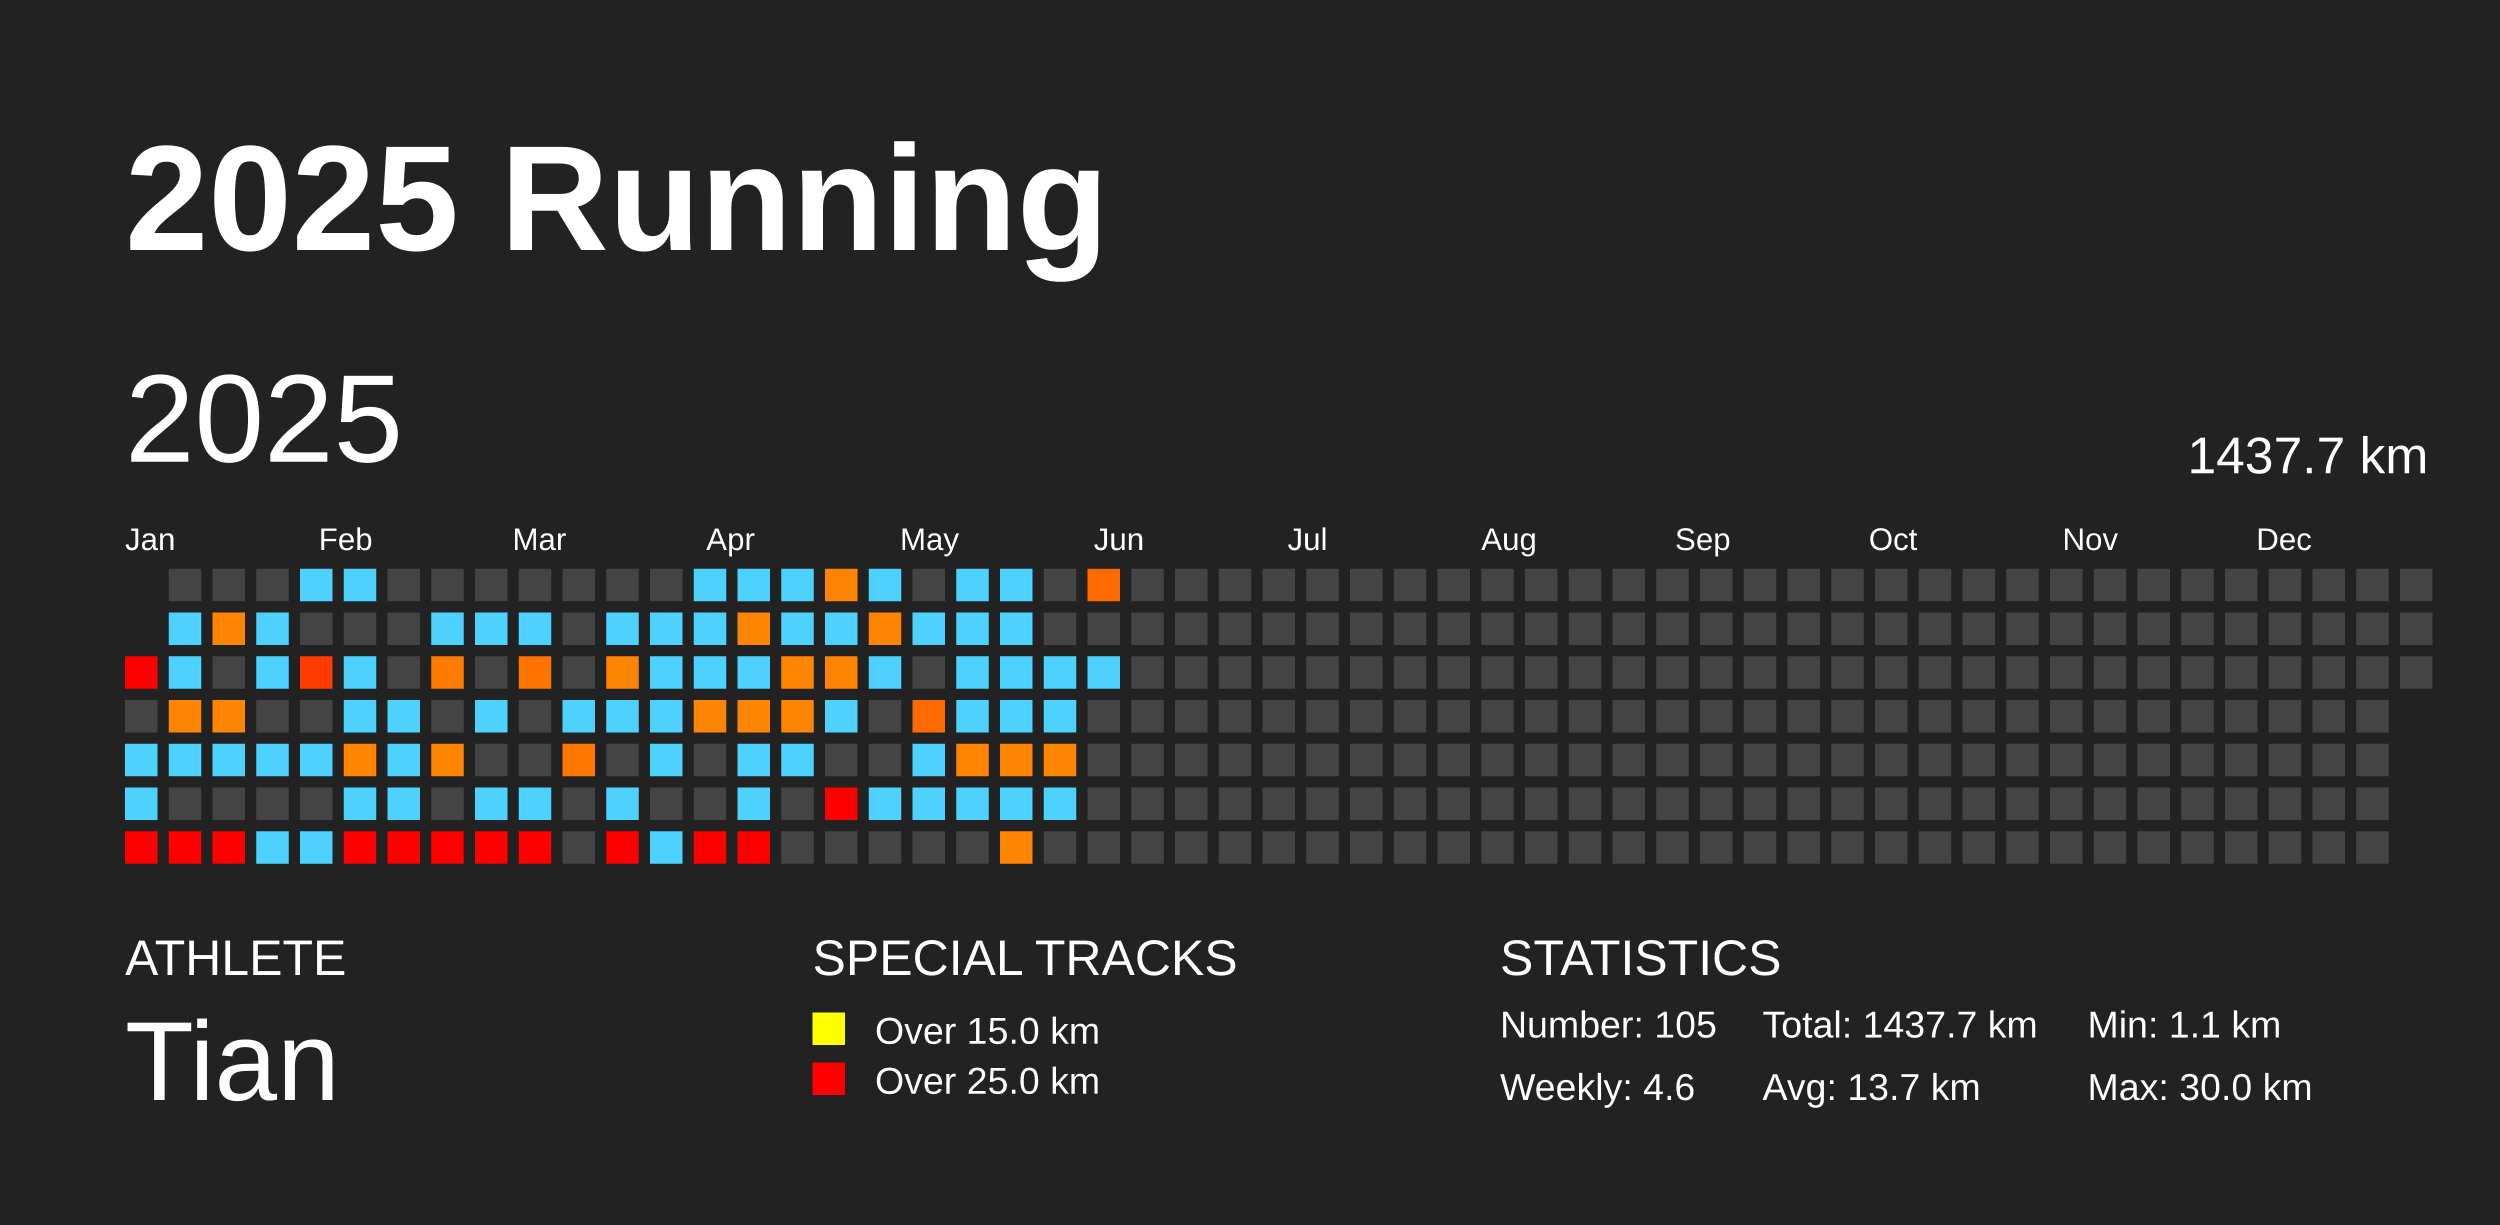
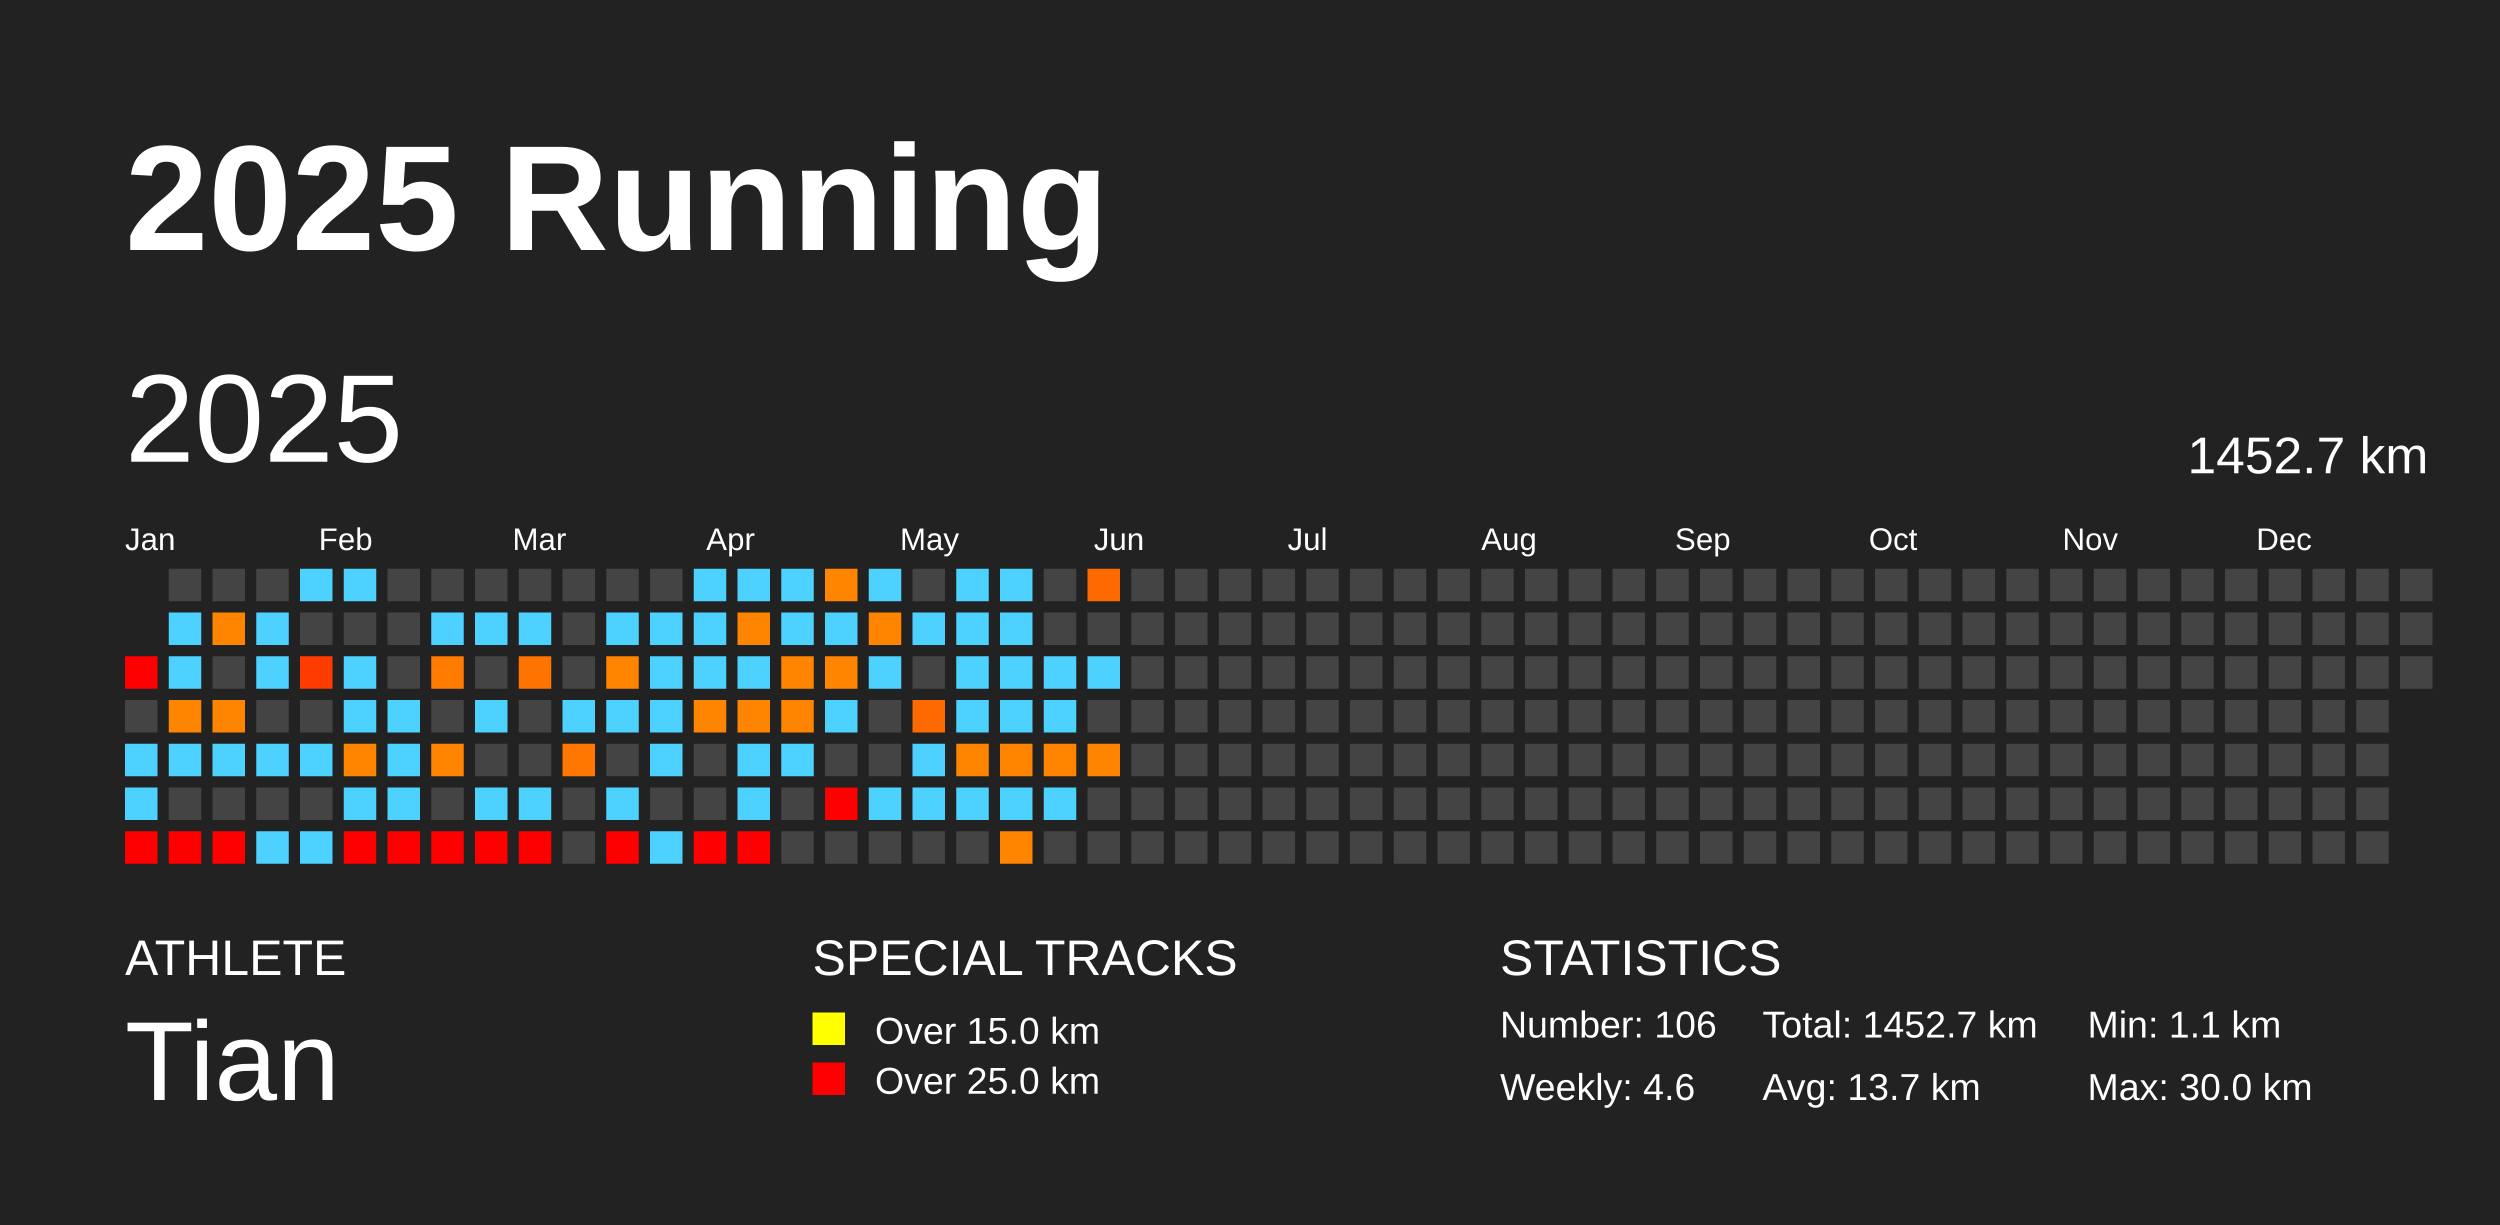
<svg xmlns="http://www.w3.org/2000/svg" baseProfile="full" height="98mm" version="1.1" viewBox="0,0,200,98" width="200mm">
  <defs />
  <rect fill="#222222" height="98" width="200" x="0" y="0" />
  <text fill="#FFFFFF" style="font-size:12px; font-family:Arial; font-weight:bold;" x="10" y="20">2025 Running</text>
  <text fill="#FFFFFF" style="font-size:4px; font-family:Arial" x="10" y="78">ATHLETE</text>
  <text fill="#FFFFFF" style="font-size:9px; font-family:Arial" x="10" y="88">Tian</text>
  <text fill="#FFFFFF" style="font-size:4px; font-family:Arial" x="65" y="78">SPECIAL TRACKS</text>
  <rect fill="yellow" height="2.6" width="2.6" x="65" y="81" />
  <text fill="#FFFFFF" style="font-size:3px; font-family:Arial" x="70" y="83.5">Over 15.0 km</text>
  <rect fill="red" height="2.6" width="2.6" x="65" y="85" />
  <text fill="#FFFFFF" style="font-size:3px; font-family:Arial" x="70" y="87.5">Over 25.0 km</text>
  <text fill="#FFFFFF" style="font-size:4px; font-family:Arial" x="120" y="78">STATISTICS</text>
-   <text fill="#FFFFFF" style="font-size:3px; font-family:Arial" x="120" y="83">Number: 105</text>
+   <text fill="#FFFFFF" style="font-size:3px; font-family:Arial" x="120" y="83">Number: 106</text>
  <text fill="#FFFFFF" style="font-size:3px; font-family:Arial" x="120" y="88">Weekly: 4.6</text>
-   <text fill="#FFFFFF" style="font-size:3px; font-family:Arial" x="141" y="83">Total: 1437.7 km</text>
+   <text fill="#FFFFFF" style="font-size:3px; font-family:Arial" x="141" y="83">Total: 1452.7 km</text>
  <text fill="#FFFFFF" style="font-size:3px; font-family:Arial" x="141" y="88">Avg: 13.7 km</text>
  <text fill="#FFFFFF" style="font-size:3px; font-family:Arial" x="167" y="83">Min: 1.1 km</text>
  <text fill="#FFFFFF" style="font-size:3px; font-family:Arial" x="167" y="88">Max: 30.0 km</text>
  <text dominant-baseline="hanging" fill="#FFFFFF" style="font-size:10.0px; font-family:Arial;" x="10" y="30">2025</text>
-   <text dominant-baseline="hanging" fill="#FFFFFF" style="font-size:4.125px; font-family:Arial;" x="175" y="35">1437.7 km</text>
+   <text dominant-baseline="hanging" fill="#FFFFFF" style="font-size:4.125px; font-family:Arial;" x="175" y="35">1452.7 km</text>
  <text fill="#FFFFFF" style="font-size:2.5px; font-family:Arial" x="10.0" y="44">Jan</text>
  <text fill="#FFFFFF" style="font-size:2.5px; font-family:Arial" x="25.5" y="44">Feb</text>
  <text fill="#FFFFFF" style="font-size:2.5px; font-family:Arial" x="41.0" y="44">Mar</text>
  <text fill="#FFFFFF" style="font-size:2.5px; font-family:Arial" x="56.5" y="44">Apr</text>
  <text fill="#FFFFFF" style="font-size:2.5px; font-family:Arial" x="72.0" y="44">May</text>
  <text fill="#FFFFFF" style="font-size:2.5px; font-family:Arial" x="87.5" y="44">Jun</text>
  <text fill="#FFFFFF" style="font-size:2.5px; font-family:Arial" x="103.0" y="44">Jul</text>
  <text fill="#FFFFFF" style="font-size:2.5px; font-family:Arial" x="118.5" y="44">Aug</text>
  <text fill="#FFFFFF" style="font-size:2.5px; font-family:Arial" x="134.0" y="44">Sep</text>
  <text fill="#FFFFFF" style="font-size:2.5px; font-family:Arial" x="149.5" y="44">Oct</text>
  <text fill="#FFFFFF" style="font-size:2.5px; font-family:Arial" x="165.0" y="44">Nov</text>
  <text fill="#FFFFFF" style="font-size:2.5px; font-family:Arial" x="180.5" y="44">Dec</text>
  <rect fill="red" height="2.6" width="2.6" x="10.0" y="52.5" />
  <rect fill="#444444" height="2.6" width="2.6" x="10.0" y="56.0" />
  <rect fill="#4dd2ff" height="2.6" width="2.6" x="10.0" y="59.5" />
  <rect fill="#4dd2ff" height="2.6" width="2.6" x="10.0" y="63.0" />
  <rect fill="red" height="2.6" width="2.6" x="10.0" y="66.5" />
  <rect fill="#444444" height="2.6" width="2.6" x="13.5" y="45.5" />
  <rect fill="#4dd2ff" height="2.6" width="2.6" x="13.5" y="49.0" />
  <rect fill="#4dd2ff" height="2.6" width="2.6" x="13.5" y="52.5" />
  <rect fill="#ff8400" height="2.6" width="2.6" x="13.5" y="56.0" />
  <rect fill="#4dd2ff" height="2.6" width="2.6" x="13.5" y="59.5" />
  <rect fill="#444444" height="2.6" width="2.6" x="13.5" y="63.0" />
  <rect fill="red" height="2.6" width="2.6" x="13.5" y="66.5" />
  <rect fill="#444444" height="2.6" width="2.6" x="17.0" y="45.5" />
  <rect fill="#ff8400" height="2.6" width="2.6" x="17.0" y="49.0" />
  <rect fill="#444444" height="2.6" width="2.6" x="17.0" y="52.5" />
  <rect fill="#ff8400" height="2.6" width="2.6" x="17.0" y="56.0" />
  <rect fill="#4dd2ff" height="2.6" width="2.6" x="17.0" y="59.5" />
  <rect fill="#444444" height="2.6" width="2.6" x="17.0" y="63.0" />
  <rect fill="red" height="2.6" width="2.6" x="17.0" y="66.5" />
  <rect fill="#444444" height="2.6" width="2.6" x="20.5" y="45.5" />
  <rect fill="#4dd2ff" height="2.6" width="2.6" x="20.5" y="49.0" />
  <rect fill="#4dd2ff" height="2.6" width="2.6" x="20.5" y="52.5" />
  <rect fill="#444444" height="2.6" width="2.6" x="20.5" y="56.0" />
  <rect fill="#4dd2ff" height="2.6" width="2.6" x="20.5" y="59.5" />
  <rect fill="#444444" height="2.6" width="2.6" x="20.5" y="63.0" />
  <rect fill="#4dd2ff" height="2.6" width="2.6" x="20.5" y="66.5" />
  <rect fill="#4dd2ff" height="2.6" width="2.6" x="24.0" y="45.5" />
  <rect fill="#444444" height="2.6" width="2.6" x="24.0" y="49.0" />
  <rect fill="#ff3b00" height="2.6" width="2.6" x="24.0" y="52.5" />
  <rect fill="#444444" height="2.6" width="2.6" x="24.0" y="56.0" />
  <rect fill="#4dd2ff" height="2.6" width="2.6" x="24.0" y="59.5" />
  <rect fill="#444444" height="2.6" width="2.6" x="24.0" y="63.0" />
  <rect fill="#4dd2ff" height="2.6" width="2.6" x="24.0" y="66.5" />
  <rect fill="#4dd2ff" height="2.6" width="2.6" x="27.5" y="45.5" />
  <rect fill="#444444" height="2.6" width="2.6" x="27.5" y="49.0" />
  <rect fill="#4dd2ff" height="2.6" width="2.6" x="27.5" y="52.5" />
  <rect fill="#4dd2ff" height="2.6" width="2.6" x="27.5" y="56.0" />
  <rect fill="#ff8400" height="2.6" width="2.6" x="27.5" y="59.5" />
  <rect fill="#4dd2ff" height="2.6" width="2.6" x="27.5" y="63.0" />
  <rect fill="red" height="2.6" width="2.6" x="27.5" y="66.5" />
  <rect fill="#444444" height="2.6" width="2.6" x="31.0" y="45.5" />
  <rect fill="#444444" height="2.6" width="2.6" x="31.0" y="49.0" />
  <rect fill="#444444" height="2.6" width="2.6" x="31.0" y="52.5" />
  <rect fill="#4dd2ff" height="2.6" width="2.6" x="31.0" y="56.0" />
  <rect fill="#4dd2ff" height="2.6" width="2.6" x="31.0" y="59.5" />
  <rect fill="#4dd2ff" height="2.6" width="2.6" x="31.0" y="63.0" />
  <rect fill="red" height="2.6" width="2.6" x="31.0" y="66.5" />
  <rect fill="#444444" height="2.6" width="2.6" x="34.5" y="45.5" />
  <rect fill="#4dd2ff" height="2.6" width="2.6" x="34.5" y="49.0" />
  <rect fill="#ff7c00" height="2.6" width="2.6" x="34.5" y="52.5" />
  <rect fill="#444444" height="2.6" width="2.6" x="34.5" y="56.0" />
  <rect fill="#ff8400" height="2.6" width="2.6" x="34.5" y="59.5" />
  <rect fill="#444444" height="2.6" width="2.6" x="34.5" y="63.0" />
  <rect fill="red" height="2.6" width="2.6" x="34.5" y="66.5" />
  <rect fill="#444444" height="2.6" width="2.6" x="38.0" y="45.5" />
  <rect fill="#4dd2ff" height="2.6" width="2.6" x="38.0" y="49.0" />
  <rect fill="#444444" height="2.6" width="2.6" x="38.0" y="52.5" />
  <rect fill="#4dd2ff" height="2.6" width="2.6" x="38.0" y="56.0" />
  <rect fill="#444444" height="2.6" width="2.6" x="38.0" y="59.5" />
  <rect fill="#4dd2ff" height="2.6" width="2.6" x="38.0" y="63.0" />
  <rect fill="red" height="2.6" width="2.6" x="38.0" y="66.5" />
  <rect fill="#444444" height="2.6" width="2.6" x="41.5" y="45.5" />
  <rect fill="#4dd2ff" height="2.6" width="2.6" x="41.5" y="49.0" />
  <rect fill="#ff7300" height="2.6" width="2.6" x="41.5" y="52.5" />
  <rect fill="#444444" height="2.6" width="2.6" x="41.5" y="56.0" />
  <rect fill="#444444" height="2.6" width="2.6" x="41.5" y="59.5" />
  <rect fill="#4dd2ff" height="2.6" width="2.6" x="41.5" y="63.0" />
  <rect fill="red" height="2.6" width="2.6" x="41.5" y="66.5" />
  <rect fill="#444444" height="2.6" width="2.6" x="45.0" y="45.5" />
  <rect fill="#444444" height="2.6" width="2.6" x="45.0" y="49.0" />
  <rect fill="#444444" height="2.6" width="2.6" x="45.0" y="52.5" />
  <rect fill="#4dd2ff" height="2.6" width="2.6" x="45.0" y="56.0" />
  <rect fill="#ff7600" height="2.6" width="2.6" x="45.0" y="59.5" />
  <rect fill="#444444" height="2.6" width="2.6" x="45.0" y="63.0" />
  <rect fill="#444444" height="2.6" width="2.6" x="45.0" y="66.5" />
  <rect fill="#444444" height="2.6" width="2.6" x="48.5" y="45.5" />
  <rect fill="#4dd2ff" height="2.6" width="2.6" x="48.5" y="49.0" />
  <rect fill="#ff8400" height="2.6" width="2.6" x="48.5" y="52.5" />
  <rect fill="#4dd2ff" height="2.6" width="2.6" x="48.5" y="56.0" />
  <rect fill="#444444" height="2.6" width="2.6" x="48.5" y="59.5" />
  <rect fill="#4dd2ff" height="2.6" width="2.6" x="48.5" y="63.0" />
  <rect fill="red" height="2.6" width="2.6" x="48.5" y="66.5" />
  <rect fill="#444444" height="2.6" width="2.6" x="52.0" y="45.5" />
  <rect fill="#4dd2ff" height="2.6" width="2.6" x="52.0" y="49.0" />
  <rect fill="#4dd2ff" height="2.6" width="2.6" x="52.0" y="52.5" />
  <rect fill="#4dd2ff" height="2.6" width="2.6" x="52.0" y="56.0" />
  <rect fill="#4dd2ff" height="2.6" width="2.6" x="52.0" y="59.5" />
  <rect fill="#444444" height="2.6" width="2.6" x="52.0" y="63.0" />
  <rect fill="#4dd2ff" height="2.6" width="2.6" x="52.0" y="66.5" />
  <rect fill="#4dd2ff" height="2.6" width="2.6" x="55.5" y="45.5" />
  <rect fill="#4dd2ff" height="2.6" width="2.6" x="55.5" y="49.0" />
  <rect fill="#4dd2ff" height="2.6" width="2.6" x="55.5" y="52.5" />
  <rect fill="#ff8400" height="2.6" width="2.6" x="55.5" y="56.0" />
  <rect fill="#444444" height="2.6" width="2.6" x="55.5" y="59.5" />
  <rect fill="#444444" height="2.6" width="2.6" x="55.5" y="63.0" />
  <rect fill="red" height="2.6" width="2.6" x="55.5" y="66.5" />
  <rect fill="#4dd2ff" height="2.6" width="2.6" x="59.0" y="45.5" />
  <rect fill="#ff8400" height="2.6" width="2.6" x="59.0" y="49.0" />
  <rect fill="#4dd2ff" height="2.6" width="2.6" x="59.0" y="52.5" />
  <rect fill="#ff8400" height="2.6" width="2.6" x="59.0" y="56.0" />
  <rect fill="#4dd2ff" height="2.6" width="2.6" x="59.0" y="59.5" />
  <rect fill="#4dd2ff" height="2.6" width="2.6" x="59.0" y="63.0" />
  <rect fill="red" height="2.6" width="2.6" x="59.0" y="66.5" />
  <rect fill="#4dd2ff" height="2.6" width="2.6" x="62.5" y="45.5" />
  <rect fill="#4dd2ff" height="2.6" width="2.6" x="62.5" y="49.0" />
  <rect fill="#ff8400" height="2.6" width="2.6" x="62.5" y="52.5" />
  <rect fill="#ff8400" height="2.6" width="2.6" x="62.5" y="56.0" />
  <rect fill="#4dd2ff" height="2.6" width="2.6" x="62.5" y="59.5" />
  <rect fill="#444444" height="2.6" width="2.6" x="62.5" y="63.0" />
  <rect fill="#444444" height="2.6" width="2.6" x="62.5" y="66.5" />
  <rect fill="#ff8400" height="2.6" width="2.6" x="66.0" y="45.5" />
  <rect fill="#4dd2ff" height="2.6" width="2.6" x="66.0" y="49.0" />
  <rect fill="#ff8400" height="2.6" width="2.6" x="66.0" y="52.5" />
  <rect fill="#4dd2ff" height="2.6" width="2.6" x="66.0" y="56.0" />
  <rect fill="#444444" height="2.6" width="2.6" x="66.0" y="59.5" />
  <rect fill="red" height="2.6" width="2.6" x="66.0" y="63.0" />
  <rect fill="#444444" height="2.6" width="2.6" x="66.0" y="66.5" />
  <rect fill="#4dd2ff" height="2.6" width="2.6" x="69.5" y="45.5" />
  <rect fill="#ff8400" height="2.6" width="2.6" x="69.5" y="49.0" />
  <rect fill="#4dd2ff" height="2.6" width="2.6" x="69.5" y="52.5" />
  <rect fill="#444444" height="2.6" width="2.6" x="69.5" y="56.0" />
  <rect fill="#444444" height="2.6" width="2.6" x="69.5" y="59.5" />
  <rect fill="#4dd2ff" height="2.6" width="2.6" x="69.5" y="63.0" />
  <rect fill="#444444" height="2.6" width="2.6" x="69.5" y="66.5" />
  <rect fill="#444444" height="2.6" width="2.6" x="73.0" y="45.5" />
  <rect fill="#4dd2ff" height="2.6" width="2.6" x="73.0" y="49.0" />
  <rect fill="#444444" height="2.6" width="2.6" x="73.0" y="52.5" />
  <rect fill="#ff6a00" height="2.6" width="2.6" x="73.0" y="56.0" />
  <rect fill="#4dd2ff" height="2.6" width="2.6" x="73.0" y="59.5" />
  <rect fill="#4dd2ff" height="2.6" width="2.6" x="73.0" y="63.0" />
  <rect fill="#444444" height="2.6" width="2.6" x="73.0" y="66.5" />
  <rect fill="#4dd2ff" height="2.6" width="2.6" x="76.5" y="45.5" />
  <rect fill="#4dd2ff" height="2.6" width="2.6" x="76.5" y="49.0" />
  <rect fill="#4dd2ff" height="2.6" width="2.6" x="76.5" y="52.5" />
  <rect fill="#4dd2ff" height="2.6" width="2.6" x="76.5" y="56.0" />
  <rect fill="#ff8400" height="2.6" width="2.6" x="76.5" y="59.5" />
  <rect fill="#4dd2ff" height="2.6" width="2.6" x="76.5" y="63.0" />
  <rect fill="#444444" height="2.6" width="2.6" x="76.5" y="66.5" />
  <rect fill="#4dd2ff" height="2.6" width="2.6" x="80.0" y="45.5" />
  <rect fill="#4dd2ff" height="2.6" width="2.6" x="80.0" y="49.0" />
  <rect fill="#4dd2ff" height="2.6" width="2.6" x="80.0" y="52.5" />
  <rect fill="#4dd2ff" height="2.6" width="2.6" x="80.0" y="56.0" />
  <rect fill="#ff8400" height="2.6" width="2.6" x="80.0" y="59.5" />
  <rect fill="#4dd2ff" height="2.6" width="2.6" x="80.0" y="63.0" />
  <rect fill="#ff8400" height="2.6" width="2.6" x="80.0" y="66.5" />
  <rect fill="#444444" height="2.6" width="2.6" x="83.5" y="45.5" />
  <rect fill="#444444" height="2.6" width="2.6" x="83.5" y="49.0" />
  <rect fill="#4dd2ff" height="2.6" width="2.6" x="83.5" y="52.5" />
  <rect fill="#4dd2ff" height="2.6" width="2.6" x="83.5" y="56.0" />
  <rect fill="#ff8400" height="2.6" width="2.6" x="83.5" y="59.5" />
  <rect fill="#4dd2ff" height="2.6" width="2.6" x="83.5" y="63.0" />
  <rect fill="#444444" height="2.6" width="2.6" x="83.5" y="66.5" />
  <rect fill="#ff6a00" height="2.6" width="2.6" x="87.0" y="45.5" />
  <rect fill="#444444" height="2.6" width="2.6" x="87.0" y="49.0" />
  <rect fill="#4dd2ff" height="2.6" width="2.6" x="87.0" y="52.5" />
  <rect fill="#444444" height="2.6" width="2.6" x="87.0" y="56.0" />
-   <rect fill="#444444" height="2.6" width="2.6" x="87.0" y="59.5" />
+   <rect fill="#ff8400" height="2.6" width="2.6" x="87.0" y="59.5" />
  <rect fill="#444444" height="2.6" width="2.6" x="87.0" y="63.0" />
  <rect fill="#444444" height="2.6" width="2.6" x="87.0" y="66.5" />
  <rect fill="#444444" height="2.6" width="2.6" x="90.5" y="45.5" />
  <rect fill="#444444" height="2.6" width="2.6" x="90.5" y="49.0" />
  <rect fill="#444444" height="2.6" width="2.6" x="90.5" y="52.5" />
  <rect fill="#444444" height="2.6" width="2.6" x="90.5" y="56.0" />
  <rect fill="#444444" height="2.6" width="2.6" x="90.5" y="59.5" />
  <rect fill="#444444" height="2.6" width="2.6" x="90.5" y="63.0" />
  <rect fill="#444444" height="2.6" width="2.6" x="90.5" y="66.5" />
  <rect fill="#444444" height="2.6" width="2.6" x="94.0" y="45.5" />
  <rect fill="#444444" height="2.6" width="2.6" x="94.0" y="49.0" />
  <rect fill="#444444" height="2.6" width="2.6" x="94.0" y="52.5" />
  <rect fill="#444444" height="2.6" width="2.6" x="94.0" y="56.0" />
  <rect fill="#444444" height="2.6" width="2.6" x="94.0" y="59.5" />
  <rect fill="#444444" height="2.6" width="2.6" x="94.0" y="63.0" />
  <rect fill="#444444" height="2.6" width="2.6" x="94.0" y="66.5" />
  <rect fill="#444444" height="2.6" width="2.6" x="97.5" y="45.5" />
  <rect fill="#444444" height="2.6" width="2.6" x="97.5" y="49.0" />
  <rect fill="#444444" height="2.6" width="2.6" x="97.5" y="52.5" />
  <rect fill="#444444" height="2.6" width="2.6" x="97.5" y="56.0" />
  <rect fill="#444444" height="2.6" width="2.6" x="97.5" y="59.5" />
  <rect fill="#444444" height="2.6" width="2.6" x="97.5" y="63.0" />
  <rect fill="#444444" height="2.6" width="2.6" x="97.5" y="66.5" />
  <rect fill="#444444" height="2.6" width="2.6" x="101.0" y="45.5" />
  <rect fill="#444444" height="2.6" width="2.6" x="101.0" y="49.0" />
  <rect fill="#444444" height="2.6" width="2.6" x="101.0" y="52.5" />
  <rect fill="#444444" height="2.6" width="2.6" x="101.0" y="56.0" />
  <rect fill="#444444" height="2.6" width="2.6" x="101.0" y="59.5" />
  <rect fill="#444444" height="2.6" width="2.6" x="101.0" y="63.0" />
  <rect fill="#444444" height="2.6" width="2.6" x="101.0" y="66.5" />
  <rect fill="#444444" height="2.6" width="2.6" x="104.5" y="45.5" />
  <rect fill="#444444" height="2.6" width="2.6" x="104.5" y="49.0" />
  <rect fill="#444444" height="2.6" width="2.6" x="104.5" y="52.5" />
  <rect fill="#444444" height="2.6" width="2.6" x="104.5" y="56.0" />
  <rect fill="#444444" height="2.6" width="2.6" x="104.5" y="59.5" />
  <rect fill="#444444" height="2.6" width="2.6" x="104.5" y="63.0" />
  <rect fill="#444444" height="2.6" width="2.6" x="104.5" y="66.5" />
  <rect fill="#444444" height="2.6" width="2.6" x="108.0" y="45.5" />
  <rect fill="#444444" height="2.6" width="2.6" x="108.0" y="49.0" />
  <rect fill="#444444" height="2.6" width="2.6" x="108.0" y="52.5" />
  <rect fill="#444444" height="2.6" width="2.6" x="108.0" y="56.0" />
  <rect fill="#444444" height="2.6" width="2.6" x="108.0" y="59.5" />
  <rect fill="#444444" height="2.6" width="2.6" x="108.0" y="63.0" />
  <rect fill="#444444" height="2.6" width="2.6" x="108.0" y="66.5" />
  <rect fill="#444444" height="2.6" width="2.6" x="111.5" y="45.5" />
  <rect fill="#444444" height="2.6" width="2.6" x="111.5" y="49.0" />
  <rect fill="#444444" height="2.6" width="2.6" x="111.5" y="52.5" />
  <rect fill="#444444" height="2.6" width="2.6" x="111.5" y="56.0" />
  <rect fill="#444444" height="2.6" width="2.6" x="111.5" y="59.5" />
  <rect fill="#444444" height="2.6" width="2.6" x="111.5" y="63.0" />
  <rect fill="#444444" height="2.6" width="2.6" x="111.5" y="66.5" />
  <rect fill="#444444" height="2.6" width="2.6" x="115.0" y="45.5" />
  <rect fill="#444444" height="2.6" width="2.6" x="115.0" y="49.0" />
  <rect fill="#444444" height="2.6" width="2.6" x="115.0" y="52.5" />
  <rect fill="#444444" height="2.6" width="2.6" x="115.0" y="56.0" />
  <rect fill="#444444" height="2.6" width="2.6" x="115.0" y="59.5" />
  <rect fill="#444444" height="2.6" width="2.6" x="115.0" y="63.0" />
  <rect fill="#444444" height="2.6" width="2.6" x="115.0" y="66.5" />
  <rect fill="#444444" height="2.6" width="2.6" x="118.5" y="45.5" />
  <rect fill="#444444" height="2.6" width="2.6" x="118.5" y="49.0" />
  <rect fill="#444444" height="2.6" width="2.6" x="118.5" y="52.5" />
  <rect fill="#444444" height="2.6" width="2.6" x="118.5" y="56.0" />
  <rect fill="#444444" height="2.6" width="2.6" x="118.5" y="59.5" />
  <rect fill="#444444" height="2.6" width="2.6" x="118.5" y="63.0" />
  <rect fill="#444444" height="2.6" width="2.6" x="118.5" y="66.5" />
  <rect fill="#444444" height="2.6" width="2.6" x="122.0" y="45.5" />
  <rect fill="#444444" height="2.6" width="2.6" x="122.0" y="49.0" />
  <rect fill="#444444" height="2.6" width="2.6" x="122.0" y="52.5" />
  <rect fill="#444444" height="2.6" width="2.6" x="122.0" y="56.0" />
  <rect fill="#444444" height="2.6" width="2.6" x="122.0" y="59.5" />
  <rect fill="#444444" height="2.6" width="2.6" x="122.0" y="63.0" />
  <rect fill="#444444" height="2.6" width="2.6" x="122.0" y="66.5" />
  <rect fill="#444444" height="2.6" width="2.6" x="125.5" y="45.5" />
  <rect fill="#444444" height="2.6" width="2.6" x="125.5" y="49.0" />
  <rect fill="#444444" height="2.6" width="2.6" x="125.5" y="52.5" />
  <rect fill="#444444" height="2.6" width="2.6" x="125.5" y="56.0" />
  <rect fill="#444444" height="2.6" width="2.6" x="125.5" y="59.5" />
  <rect fill="#444444" height="2.6" width="2.6" x="125.5" y="63.0" />
  <rect fill="#444444" height="2.6" width="2.6" x="125.5" y="66.5" />
  <rect fill="#444444" height="2.6" width="2.6" x="129.0" y="45.5" />
  <rect fill="#444444" height="2.6" width="2.6" x="129.0" y="49.0" />
  <rect fill="#444444" height="2.6" width="2.6" x="129.0" y="52.5" />
  <rect fill="#444444" height="2.6" width="2.6" x="129.0" y="56.0" />
  <rect fill="#444444" height="2.6" width="2.6" x="129.0" y="59.5" />
  <rect fill="#444444" height="2.6" width="2.6" x="129.0" y="63.0" />
  <rect fill="#444444" height="2.6" width="2.6" x="129.0" y="66.5" />
  <rect fill="#444444" height="2.6" width="2.6" x="132.5" y="45.5" />
  <rect fill="#444444" height="2.6" width="2.6" x="132.5" y="49.0" />
  <rect fill="#444444" height="2.6" width="2.6" x="132.5" y="52.5" />
  <rect fill="#444444" height="2.6" width="2.6" x="132.5" y="56.0" />
  <rect fill="#444444" height="2.6" width="2.6" x="132.5" y="59.5" />
  <rect fill="#444444" height="2.6" width="2.6" x="132.5" y="63.0" />
  <rect fill="#444444" height="2.6" width="2.6" x="132.5" y="66.5" />
  <rect fill="#444444" height="2.6" width="2.6" x="136.0" y="45.5" />
  <rect fill="#444444" height="2.6" width="2.6" x="136.0" y="49.0" />
  <rect fill="#444444" height="2.6" width="2.6" x="136.0" y="52.5" />
  <rect fill="#444444" height="2.6" width="2.6" x="136.0" y="56.0" />
  <rect fill="#444444" height="2.6" width="2.6" x="136.0" y="59.5" />
  <rect fill="#444444" height="2.6" width="2.6" x="136.0" y="63.0" />
  <rect fill="#444444" height="2.6" width="2.6" x="136.0" y="66.5" />
  <rect fill="#444444" height="2.6" width="2.6" x="139.5" y="45.5" />
  <rect fill="#444444" height="2.6" width="2.6" x="139.5" y="49.0" />
  <rect fill="#444444" height="2.6" width="2.6" x="139.5" y="52.5" />
  <rect fill="#444444" height="2.6" width="2.6" x="139.5" y="56.0" />
  <rect fill="#444444" height="2.6" width="2.6" x="139.5" y="59.5" />
  <rect fill="#444444" height="2.6" width="2.6" x="139.5" y="63.0" />
  <rect fill="#444444" height="2.6" width="2.6" x="139.5" y="66.5" />
  <rect fill="#444444" height="2.6" width="2.6" x="143.0" y="45.5" />
  <rect fill="#444444" height="2.6" width="2.6" x="143.0" y="49.0" />
  <rect fill="#444444" height="2.6" width="2.6" x="143.0" y="52.5" />
  <rect fill="#444444" height="2.6" width="2.6" x="143.0" y="56.0" />
  <rect fill="#444444" height="2.6" width="2.6" x="143.0" y="59.5" />
  <rect fill="#444444" height="2.6" width="2.6" x="143.0" y="63.0" />
  <rect fill="#444444" height="2.6" width="2.6" x="143.0" y="66.5" />
  <rect fill="#444444" height="2.6" width="2.6" x="146.5" y="45.5" />
  <rect fill="#444444" height="2.6" width="2.6" x="146.5" y="49.0" />
  <rect fill="#444444" height="2.6" width="2.6" x="146.5" y="52.5" />
  <rect fill="#444444" height="2.6" width="2.6" x="146.5" y="56.0" />
  <rect fill="#444444" height="2.6" width="2.6" x="146.5" y="59.5" />
  <rect fill="#444444" height="2.6" width="2.6" x="146.5" y="63.0" />
  <rect fill="#444444" height="2.6" width="2.6" x="146.5" y="66.5" />
  <rect fill="#444444" height="2.6" width="2.6" x="150.0" y="45.5" />
  <rect fill="#444444" height="2.6" width="2.6" x="150.0" y="49.0" />
  <rect fill="#444444" height="2.6" width="2.6" x="150.0" y="52.5" />
  <rect fill="#444444" height="2.6" width="2.6" x="150.0" y="56.0" />
  <rect fill="#444444" height="2.6" width="2.6" x="150.0" y="59.5" />
  <rect fill="#444444" height="2.6" width="2.6" x="150.0" y="63.0" />
  <rect fill="#444444" height="2.6" width="2.6" x="150.0" y="66.5" />
  <rect fill="#444444" height="2.6" width="2.6" x="153.5" y="45.5" />
  <rect fill="#444444" height="2.6" width="2.6" x="153.5" y="49.0" />
  <rect fill="#444444" height="2.6" width="2.6" x="153.5" y="52.5" />
  <rect fill="#444444" height="2.6" width="2.6" x="153.5" y="56.0" />
  <rect fill="#444444" height="2.6" width="2.6" x="153.5" y="59.5" />
  <rect fill="#444444" height="2.6" width="2.6" x="153.5" y="63.0" />
  <rect fill="#444444" height="2.6" width="2.6" x="153.5" y="66.5" />
  <rect fill="#444444" height="2.6" width="2.6" x="157.0" y="45.5" />
  <rect fill="#444444" height="2.6" width="2.6" x="157.0" y="49.0" />
  <rect fill="#444444" height="2.6" width="2.6" x="157.0" y="52.5" />
  <rect fill="#444444" height="2.6" width="2.6" x="157.0" y="56.0" />
  <rect fill="#444444" height="2.6" width="2.6" x="157.0" y="59.5" />
  <rect fill="#444444" height="2.6" width="2.6" x="157.0" y="63.0" />
  <rect fill="#444444" height="2.6" width="2.6" x="157.0" y="66.5" />
  <rect fill="#444444" height="2.6" width="2.6" x="160.5" y="45.5" />
  <rect fill="#444444" height="2.6" width="2.6" x="160.5" y="49.0" />
  <rect fill="#444444" height="2.6" width="2.6" x="160.5" y="52.5" />
  <rect fill="#444444" height="2.6" width="2.6" x="160.5" y="56.0" />
  <rect fill="#444444" height="2.6" width="2.6" x="160.5" y="59.5" />
  <rect fill="#444444" height="2.6" width="2.6" x="160.5" y="63.0" />
  <rect fill="#444444" height="2.6" width="2.6" x="160.5" y="66.5" />
  <rect fill="#444444" height="2.6" width="2.6" x="164.0" y="45.5" />
  <rect fill="#444444" height="2.6" width="2.6" x="164.0" y="49.0" />
  <rect fill="#444444" height="2.6" width="2.6" x="164.0" y="52.5" />
  <rect fill="#444444" height="2.6" width="2.6" x="164.0" y="56.0" />
  <rect fill="#444444" height="2.6" width="2.6" x="164.0" y="59.5" />
  <rect fill="#444444" height="2.6" width="2.6" x="164.0" y="63.0" />
  <rect fill="#444444" height="2.6" width="2.6" x="164.0" y="66.5" />
  <rect fill="#444444" height="2.6" width="2.6" x="167.5" y="45.5" />
  <rect fill="#444444" height="2.6" width="2.6" x="167.5" y="49.0" />
  <rect fill="#444444" height="2.6" width="2.6" x="167.5" y="52.5" />
  <rect fill="#444444" height="2.6" width="2.6" x="167.5" y="56.0" />
  <rect fill="#444444" height="2.6" width="2.6" x="167.5" y="59.5" />
  <rect fill="#444444" height="2.6" width="2.6" x="167.5" y="63.0" />
  <rect fill="#444444" height="2.6" width="2.6" x="167.5" y="66.5" />
  <rect fill="#444444" height="2.6" width="2.6" x="171.0" y="45.5" />
  <rect fill="#444444" height="2.6" width="2.6" x="171.0" y="49.0" />
  <rect fill="#444444" height="2.6" width="2.6" x="171.0" y="52.5" />
  <rect fill="#444444" height="2.6" width="2.6" x="171.0" y="56.0" />
  <rect fill="#444444" height="2.6" width="2.6" x="171.0" y="59.5" />
  <rect fill="#444444" height="2.6" width="2.6" x="171.0" y="63.0" />
  <rect fill="#444444" height="2.6" width="2.6" x="171.0" y="66.5" />
  <rect fill="#444444" height="2.6" width="2.6" x="174.5" y="45.5" />
  <rect fill="#444444" height="2.6" width="2.6" x="174.5" y="49.0" />
  <rect fill="#444444" height="2.6" width="2.6" x="174.5" y="52.5" />
  <rect fill="#444444" height="2.6" width="2.6" x="174.5" y="56.0" />
  <rect fill="#444444" height="2.6" width="2.6" x="174.5" y="59.5" />
  <rect fill="#444444" height="2.6" width="2.6" x="174.5" y="63.0" />
  <rect fill="#444444" height="2.6" width="2.6" x="174.5" y="66.5" />
  <rect fill="#444444" height="2.6" width="2.6" x="178.0" y="45.5" />
  <rect fill="#444444" height="2.6" width="2.6" x="178.0" y="49.0" />
  <rect fill="#444444" height="2.6" width="2.6" x="178.0" y="52.5" />
  <rect fill="#444444" height="2.6" width="2.6" x="178.0" y="56.0" />
  <rect fill="#444444" height="2.6" width="2.6" x="178.0" y="59.5" />
  <rect fill="#444444" height="2.6" width="2.6" x="178.0" y="63.0" />
  <rect fill="#444444" height="2.6" width="2.6" x="178.0" y="66.5" />
  <rect fill="#444444" height="2.6" width="2.6" x="181.5" y="45.5" />
  <rect fill="#444444" height="2.6" width="2.6" x="181.5" y="49.0" />
  <rect fill="#444444" height="2.6" width="2.6" x="181.5" y="52.5" />
  <rect fill="#444444" height="2.6" width="2.6" x="181.5" y="56.0" />
  <rect fill="#444444" height="2.6" width="2.6" x="181.5" y="59.5" />
  <rect fill="#444444" height="2.6" width="2.6" x="181.5" y="63.0" />
  <rect fill="#444444" height="2.6" width="2.6" x="181.5" y="66.5" />
  <rect fill="#444444" height="2.6" width="2.6" x="185.0" y="45.5" />
  <rect fill="#444444" height="2.6" width="2.6" x="185.0" y="49.0" />
  <rect fill="#444444" height="2.6" width="2.6" x="185.0" y="52.5" />
  <rect fill="#444444" height="2.6" width="2.6" x="185.0" y="56.0" />
  <rect fill="#444444" height="2.6" width="2.6" x="185.0" y="59.5" />
  <rect fill="#444444" height="2.6" width="2.6" x="185.0" y="63.0" />
  <rect fill="#444444" height="2.6" width="2.6" x="185.0" y="66.5" />
  <rect fill="#444444" height="2.6" width="2.6" x="188.5" y="45.5" />
  <rect fill="#444444" height="2.6" width="2.6" x="188.5" y="49.0" />
  <rect fill="#444444" height="2.6" width="2.6" x="188.5" y="52.5" />
  <rect fill="#444444" height="2.6" width="2.6" x="188.5" y="56.0" />
  <rect fill="#444444" height="2.6" width="2.6" x="188.5" y="59.5" />
  <rect fill="#444444" height="2.6" width="2.6" x="188.5" y="63.0" />
  <rect fill="#444444" height="2.6" width="2.6" x="188.5" y="66.5" />
  <rect fill="#444444" height="2.6" width="2.6" x="192.0" y="45.5" />
  <rect fill="#444444" height="2.6" width="2.6" x="192.0" y="49.0" />
  <rect fill="#444444" height="2.6" width="2.6" x="192.0" y="52.5" />
</svg>
